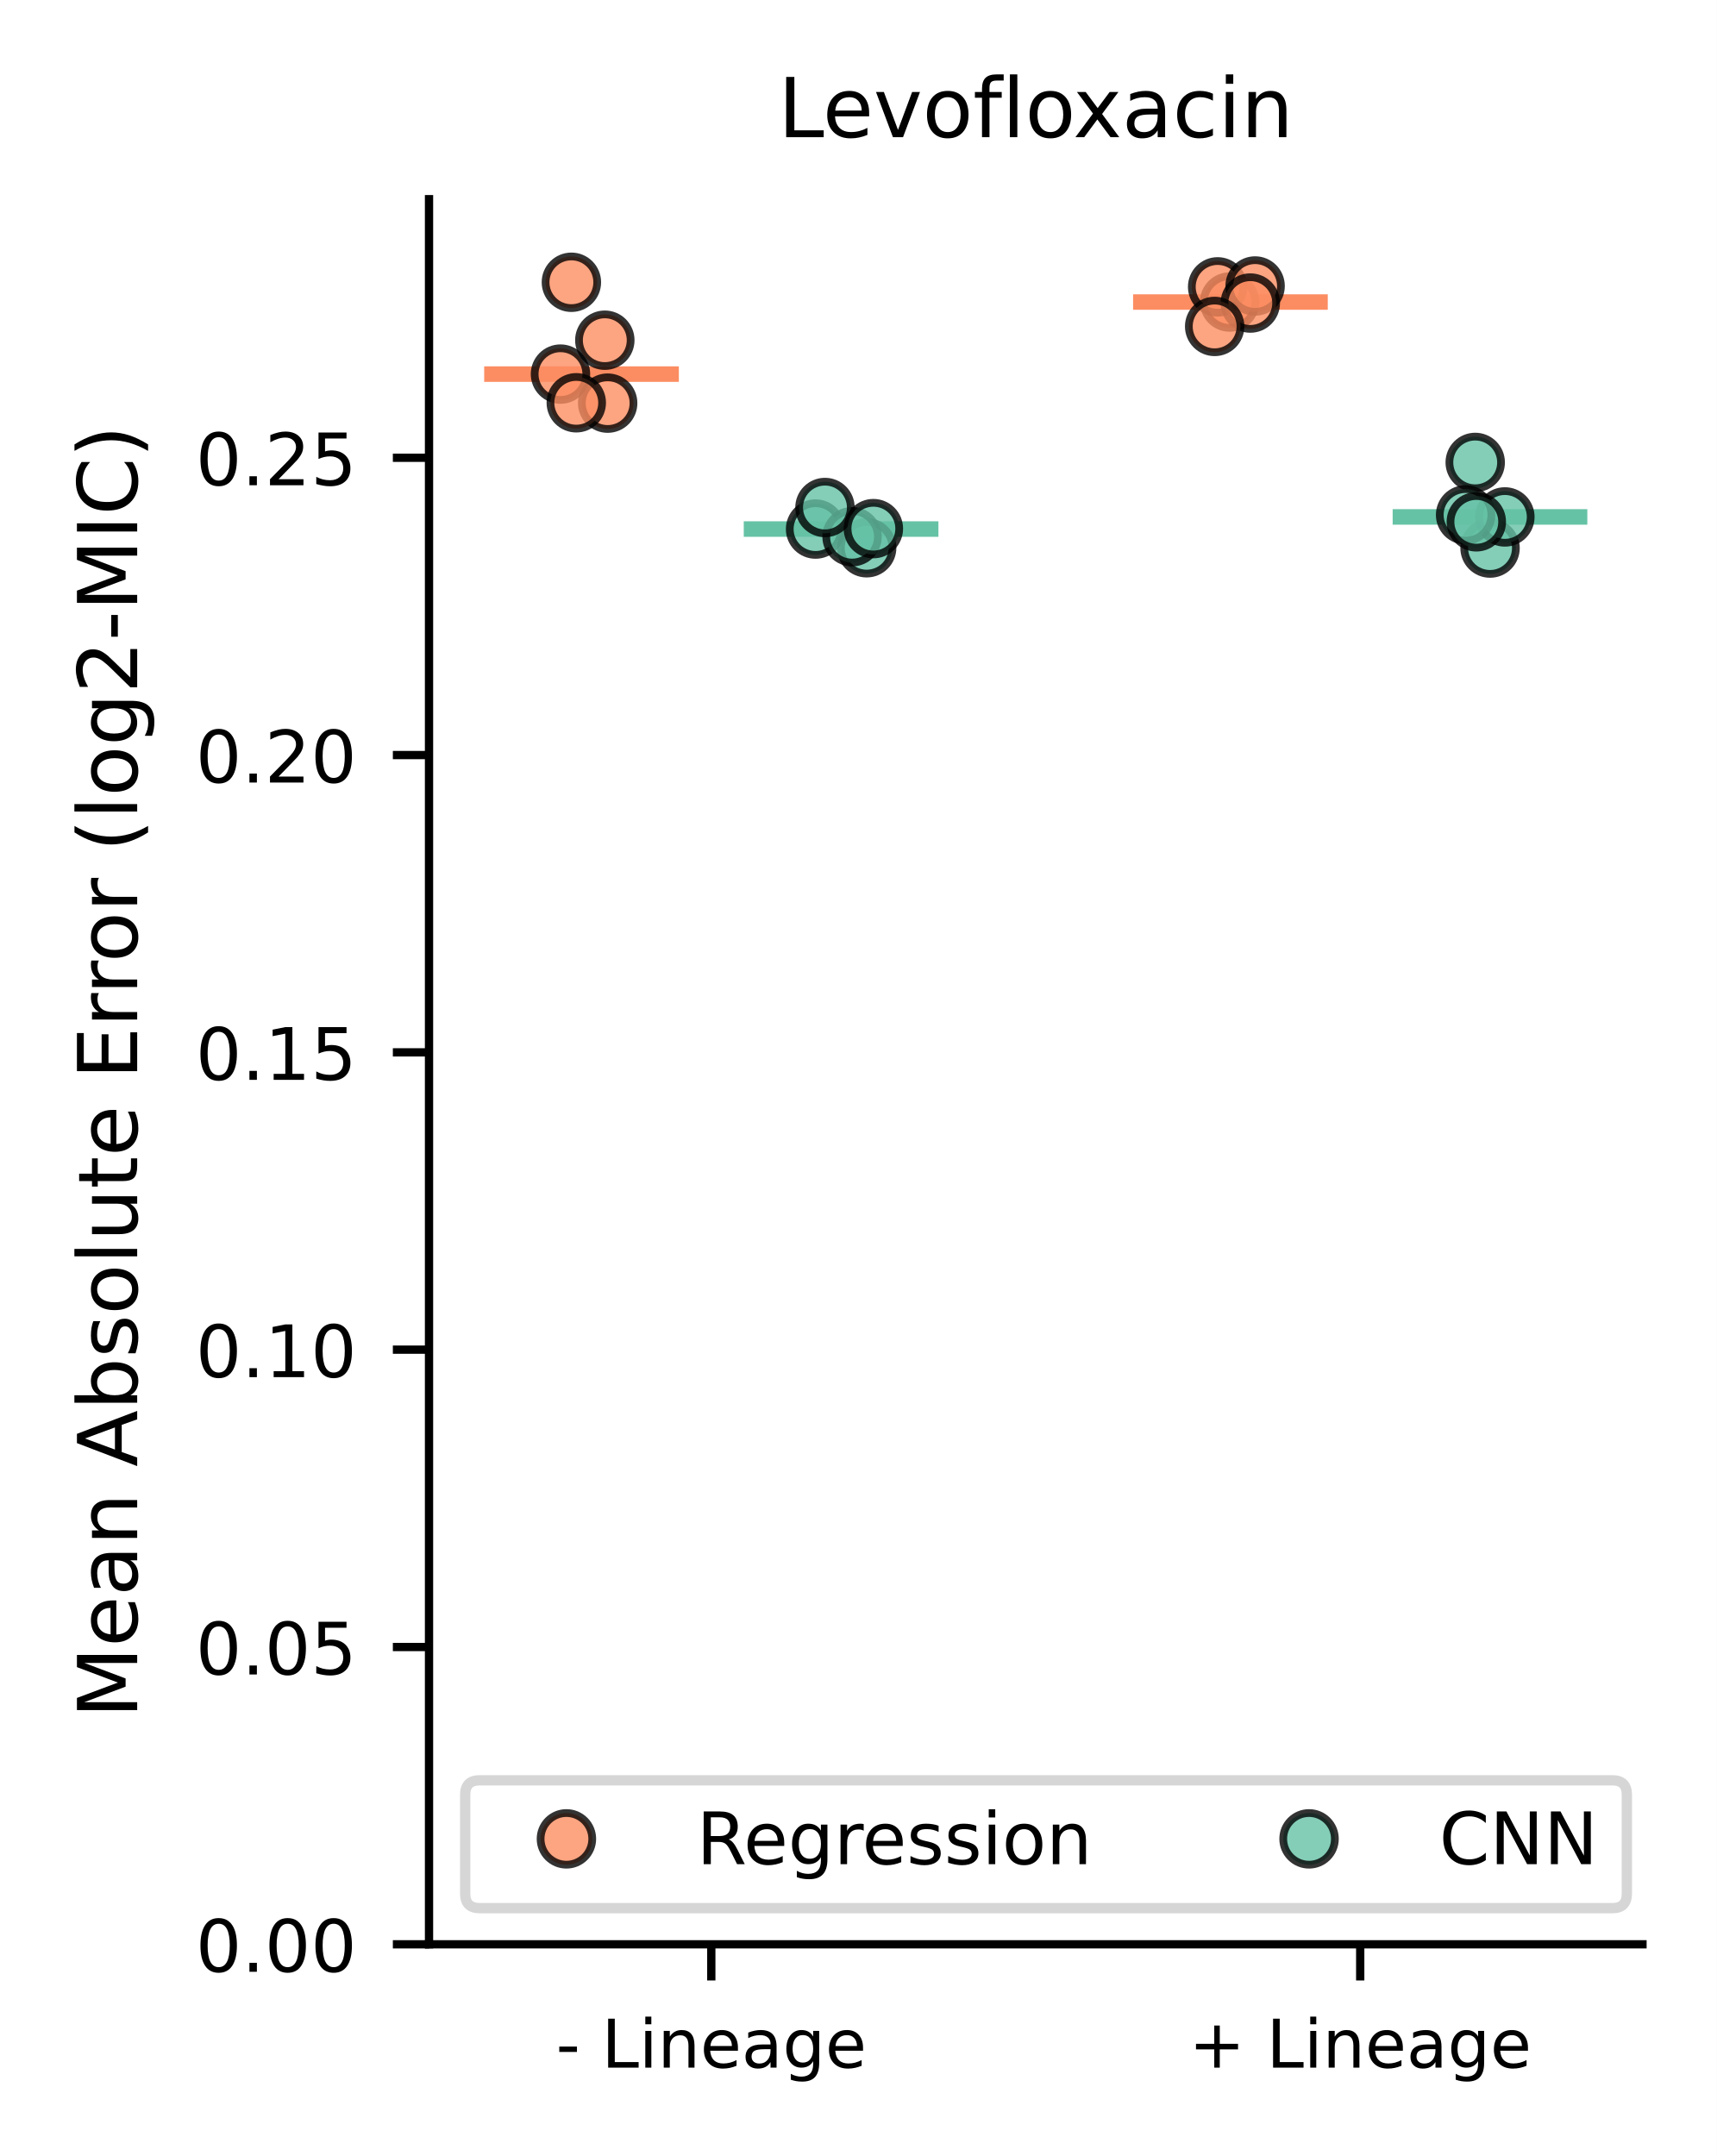
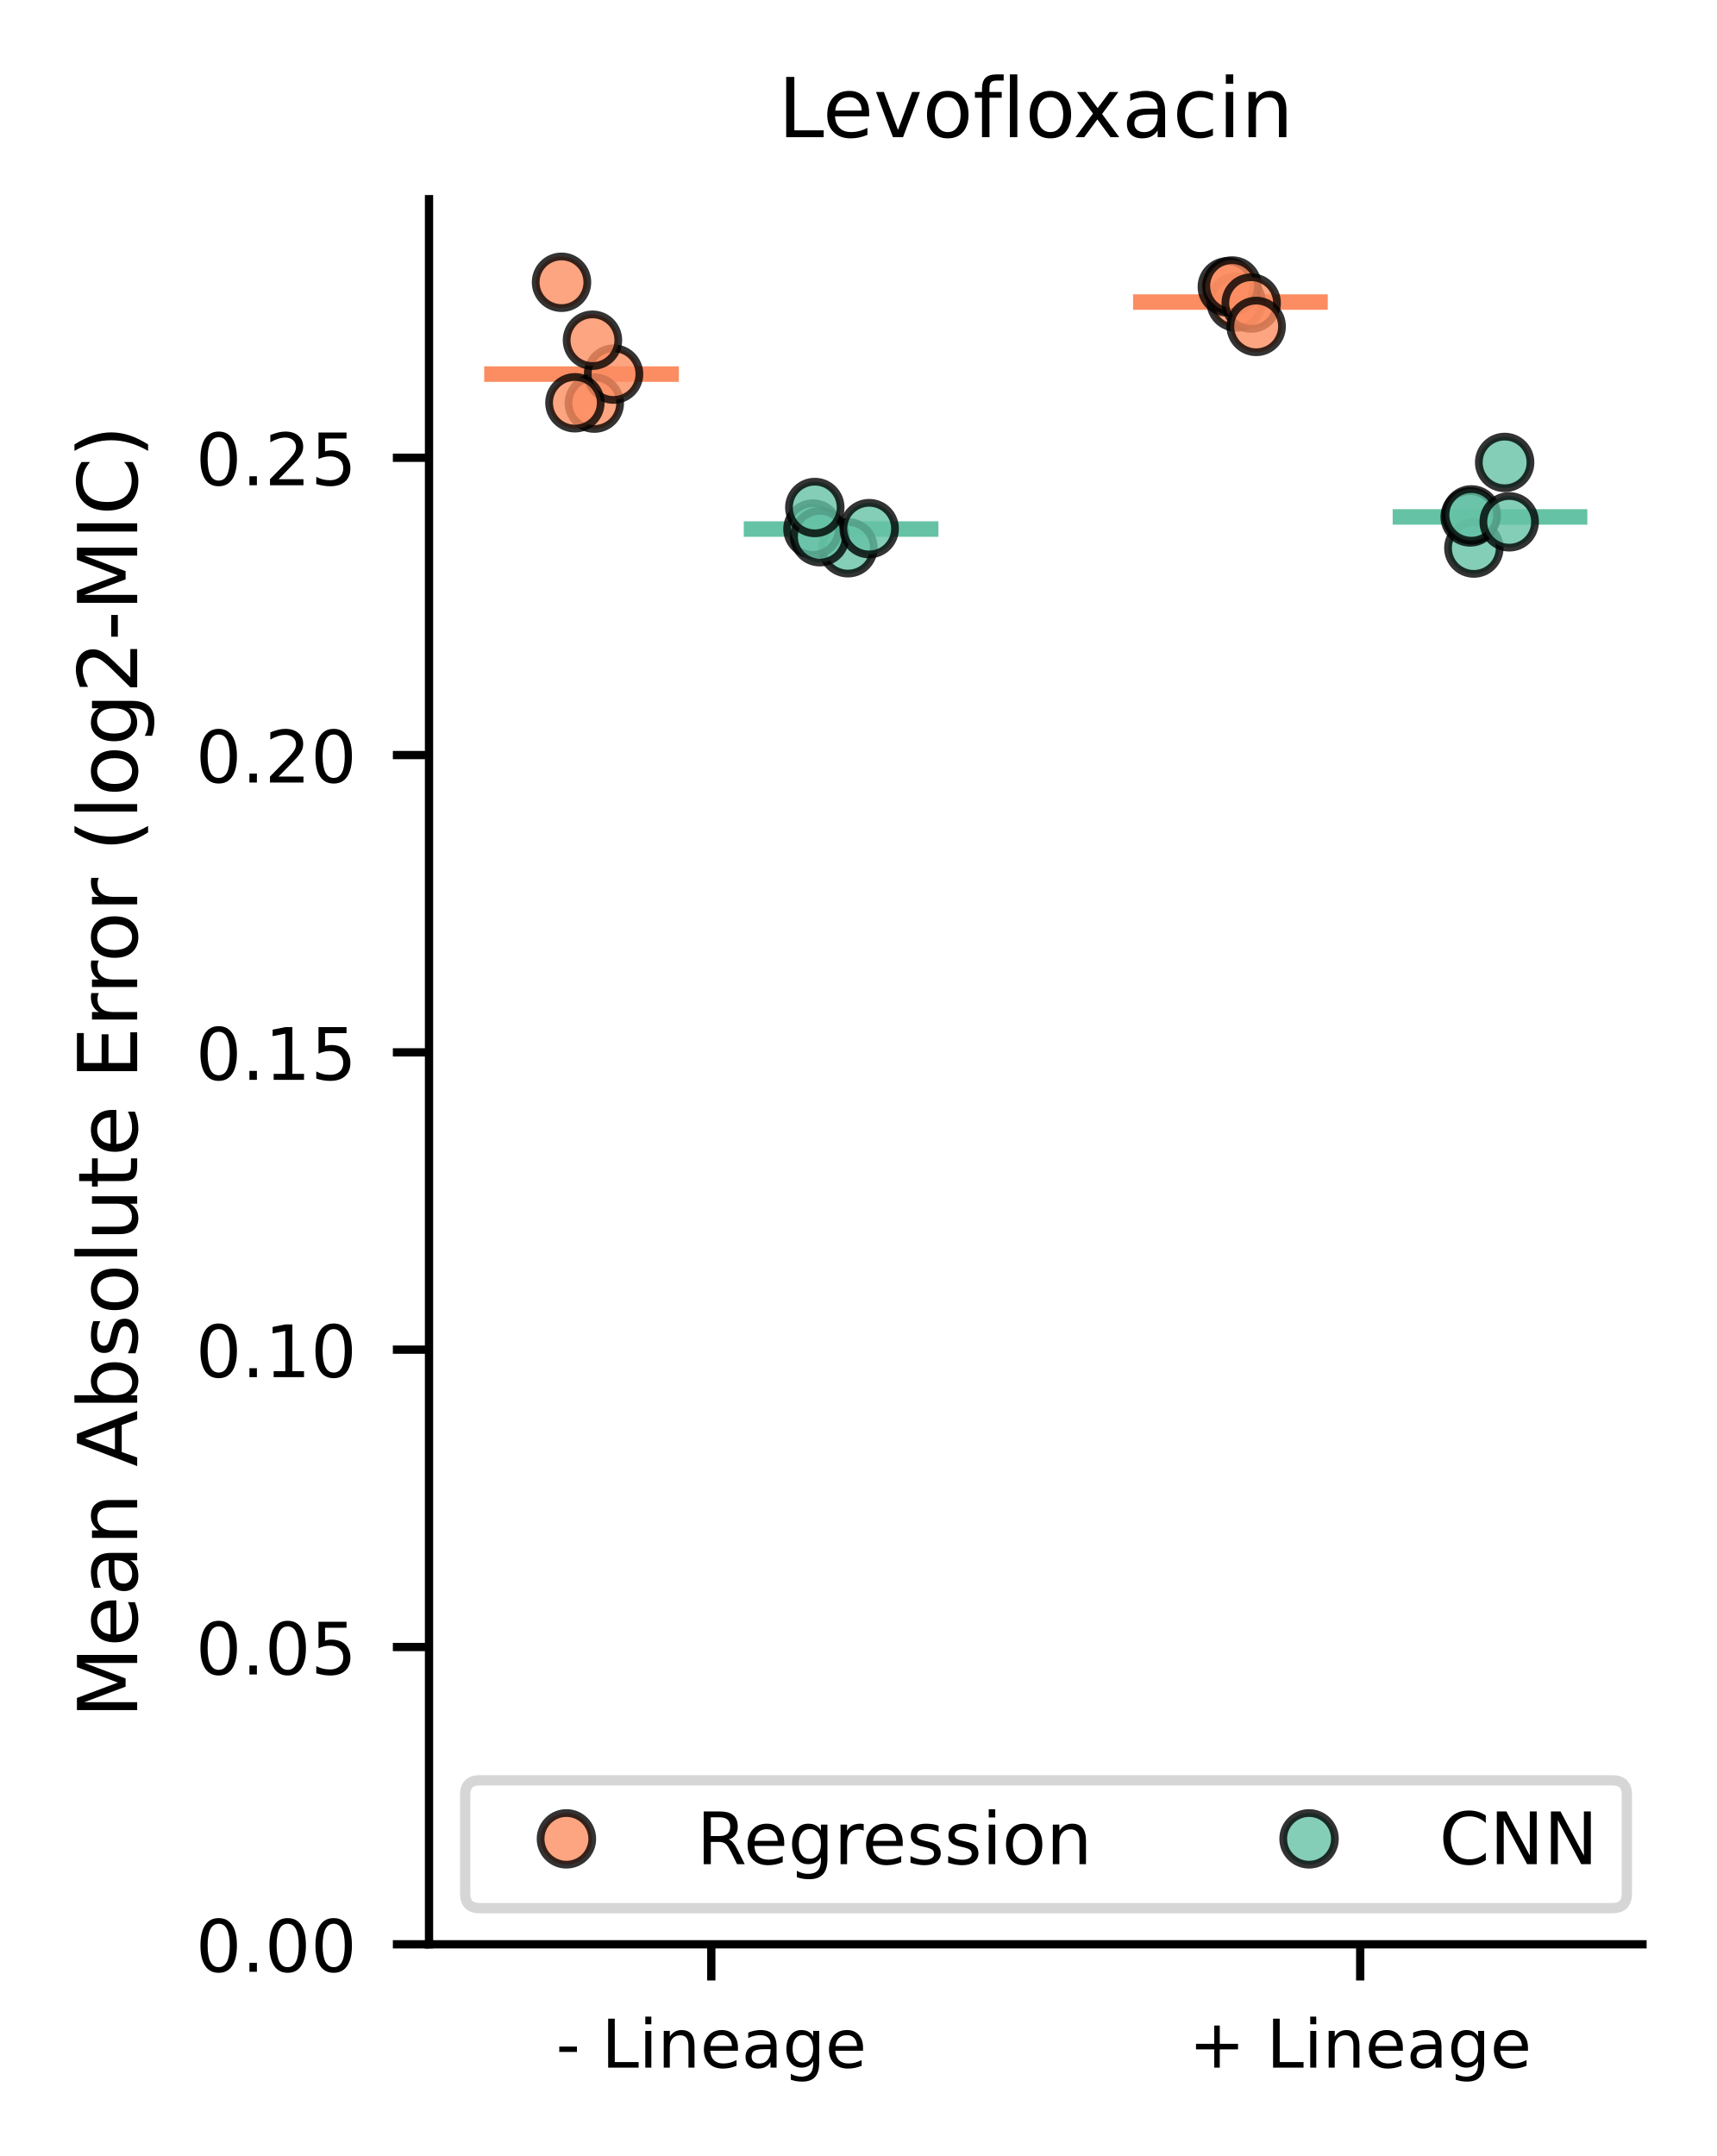
<svg xmlns="http://www.w3.org/2000/svg" xmlns:xlink="http://www.w3.org/1999/xlink" width="166.188pt" height="208.69pt" viewBox="0 0 166.188 208.69" version="1.1">
  <defs>
    <style type="text/css">*{stroke-linejoin: round; stroke-linecap: butt}</style>
  </defs>
  <g id="figure_1">
    <g id="patch_1">
      <path d="M 0 208.69  L 166.188 208.69  L 166.188 0  L 0 0  z " style="fill: #ffffff" />
    </g>
    <g id="axes_1">
      <g id="patch_2">
        <path d="M 41.528 188.199  L 158.988 188.199  L 158.988 19.279  L 41.528 19.279  z " style="fill: #ffffff" />
      </g>
      <g id="LineCollection_1">
-         <path d="M 46.868 36.212  L 65.711 36.212  " clip-path="url(#pc0667b5e71)" style="fill: none; stroke: #fc8d62; stroke-width: 1.5" />
+         <path d="M 46.868 36.212  L 65.711 36.212  " clip-path="url(#ped11240737)" style="fill: none; stroke: #fc8d62; stroke-width: 1.5" />
      </g>
      <g id="LineCollection_2">
-         <path d="M 71.993 51.211  L 90.837 51.211  " clip-path="url(#pc0667b5e71)" style="fill: none; stroke: #66c2a5; stroke-width: 1.5" />
+         <path d="M 71.993 51.211  L 90.837 51.211  " clip-path="url(#ped11240737)" style="fill: none; stroke: #66c2a5; stroke-width: 1.5" />
      </g>
      <g id="LineCollection_3">
-         <path d="M 109.68 29.235  L 128.524 29.235  " clip-path="url(#pc0667b5e71)" style="fill: none; stroke: #fc8d62; stroke-width: 1.5" />
+         <path d="M 109.68 29.235  L 128.524 29.235  " clip-path="url(#ped11240737)" style="fill: none; stroke: #fc8d62; stroke-width: 1.5" />
      </g>
      <g id="LineCollection_4">
-         <path d="M 134.805 50.036  L 153.649 50.036  " clip-path="url(#pc0667b5e71)" style="fill: none; stroke: #66c2a5; stroke-width: 1.5" />
+         <path d="M 134.805 50.036  L 153.649 50.036  " clip-path="url(#ped11240737)" style="fill: none; stroke: #66c2a5; stroke-width: 1.5" />
      </g>
      <g id="PathCollection_1">
        <defs>
-           <path id="C0_0_64520a6856" d="M 0 2.5  C 0.663 2.5 1.299 2.237 1.768 1.768  C 2.237 1.299 2.5 0.663 2.5 -0  C 2.5 -0.663 2.237 -1.299 1.768 -1.768  C 1.299 -2.237 0.663 -2.5 0 -2.5  C -0.663 -2.5 -1.299 -2.237 -1.768 -1.768  C -2.237 -1.299 -2.5 -0.663 -2.5 0  C -2.5 0.663 -2.237 1.299 -1.768 1.768  C -1.299 2.237 -0.663 2.5 0 2.5  z " />
+           <path id="C0_0_26e4f9de9d" d="M 0 2.5  C 0.663 2.5 1.299 2.237 1.768 1.768  C 2.237 1.299 2.5 0.663 2.5 -0  C 2.5 -0.663 2.237 -1.299 1.768 -1.768  C 1.299 -2.237 0.663 -2.5 0 -2.5  C -0.663 -2.5 -1.299 -2.237 -1.768 -1.768  C -2.237 -1.299 -2.5 -0.663 -2.5 0  C -2.5 0.663 -2.237 1.299 -1.768 1.768  C -1.299 2.237 -0.663 2.5 0 2.5  z " />
        </defs>
-         <g clip-path="url(#pc0667b5e71)">
-           <use xlink:href="#C0_0_64520a6856" x="58.821" y="39.021" style="fill: #fc8d62; fill-opacity: 0.8; stroke: #000000; stroke-opacity: 0.8; stroke-width: 0.75" />
-         </g>
-         <g clip-path="url(#pc0667b5e71)">
-           <use xlink:href="#C0_0_64520a6856" x="54.252" y="36.212" style="fill: #fc8d62; fill-opacity: 0.8; stroke: #000000; stroke-opacity: 0.8; stroke-width: 0.75" />
-         </g>
-         <g clip-path="url(#pc0667b5e71)">
-           <use xlink:href="#C0_0_64520a6856" x="55.782" y="38.987" style="fill: #fc8d62; fill-opacity: 0.8; stroke: #000000; stroke-opacity: 0.8; stroke-width: 0.75" />
-         </g>
-         <g clip-path="url(#pc0667b5e71)">
-           <use xlink:href="#C0_0_64520a6856" x="55.309" y="27.323" style="fill: #fc8d62; fill-opacity: 0.8; stroke: #000000; stroke-opacity: 0.8; stroke-width: 0.75" />
-         </g>
-         <g clip-path="url(#pc0667b5e71)">
-           <use xlink:href="#C0_0_64520a6856" x="58.545" y="32.931" style="fill: #fc8d62; fill-opacity: 0.8; stroke: #000000; stroke-opacity: 0.8; stroke-width: 0.75" />
+         <g clip-path="url(#ped11240737)">
+           <use xlink:href="#C0_0_26e4f9de9d" x="57.527" y="39.021" style="fill: #fc8d62; fill-opacity: 0.8; stroke: #000000; stroke-opacity: 0.8; stroke-width: 0.75" />
+         </g>
+         <g clip-path="url(#ped11240737)">
+           <use xlink:href="#C0_0_26e4f9de9d" x="59.391" y="36.212" style="fill: #fc8d62; fill-opacity: 0.8; stroke: #000000; stroke-opacity: 0.8; stroke-width: 0.75" />
+         </g>
+         <g clip-path="url(#ped11240737)">
+           <use xlink:href="#C0_0_26e4f9de9d" x="55.65" y="38.987" style="fill: #fc8d62; fill-opacity: 0.8; stroke: #000000; stroke-opacity: 0.8; stroke-width: 0.75" />
+         </g>
+         <g clip-path="url(#ped11240737)">
+           <use xlink:href="#C0_0_26e4f9de9d" x="54.353" y="27.323" style="fill: #fc8d62; fill-opacity: 0.8; stroke: #000000; stroke-opacity: 0.8; stroke-width: 0.75" />
+         </g>
+         <g clip-path="url(#ped11240737)">
+           <use xlink:href="#C0_0_26e4f9de9d" x="57.349" y="32.931" style="fill: #fc8d62; fill-opacity: 0.8; stroke: #000000; stroke-opacity: 0.8; stroke-width: 0.75" />
        </g>
      </g>
      <g id="PathCollection_2">
        <defs>
-           <path id="C1_0_f8479b1c91" d="M 0 2.5  C 0.663 2.5 1.299 2.237 1.768 1.768  C 2.237 1.299 2.5 0.663 2.5 -0  C 2.5 -0.663 2.237 -1.299 1.768 -1.768  C 1.299 -2.237 0.663 -2.5 0 -2.5  C -0.663 -2.5 -1.299 -2.237 -1.768 -1.768  C -2.237 -1.299 -2.5 -0.663 -2.5 0  C -2.5 0.663 -2.237 1.299 -1.768 1.768  C -1.299 2.237 -0.663 2.5 0 2.5  z " />
+           <path id="C1_0_8fe6ec2c89" d="M 0 2.5  C 0.663 2.5 1.299 2.237 1.768 1.768  C 2.237 1.299 2.5 0.663 2.5 -0  C 2.5 -0.663 2.237 -1.299 1.768 -1.768  C 1.299 -2.237 0.663 -2.5 0 -2.5  C -0.663 -2.5 -1.299 -2.237 -1.768 -1.768  C -2.237 -1.299 -2.5 -0.663 -2.5 0  C -2.5 0.663 -2.237 1.299 -1.768 1.768  C -1.299 2.237 -0.663 2.5 0 2.5  z " />
        </defs>
-         <g clip-path="url(#pc0667b5e71)">
-           <use xlink:href="#C1_0_f8479b1c91" x="83.892" y="53.02" style="fill: #66c2a5; fill-opacity: 0.8; stroke: #000000; stroke-opacity: 0.8; stroke-width: 0.75" />
-         </g>
-         <g clip-path="url(#pc0667b5e71)">
-           <use xlink:href="#C1_0_f8479b1c91" x="78.944" y="51.211" style="fill: #66c2a5; fill-opacity: 0.8; stroke: #000000; stroke-opacity: 0.8; stroke-width: 0.75" />
-         </g>
-         <g clip-path="url(#pc0667b5e71)">
-           <use xlink:href="#C1_0_f8479b1c91" x="82.478" y="51.951" style="fill: #66c2a5; fill-opacity: 0.8; stroke: #000000; stroke-opacity: 0.8; stroke-width: 0.75" />
-         </g>
-         <g clip-path="url(#pc0667b5e71)">
-           <use xlink:href="#C1_0_f8479b1c91" x="79.855" y="49.124" style="fill: #66c2a5; fill-opacity: 0.8; stroke: #000000; stroke-opacity: 0.8; stroke-width: 0.75" />
-         </g>
-         <g clip-path="url(#pc0667b5e71)">
-           <use xlink:href="#C1_0_f8479b1c91" x="84.541" y="51.169" style="fill: #66c2a5; fill-opacity: 0.8; stroke: #000000; stroke-opacity: 0.8; stroke-width: 0.75" />
+         <g clip-path="url(#ped11240737)">
+           <use xlink:href="#C1_0_8fe6ec2c89" x="82.079" y="53.02" style="fill: #66c2a5; fill-opacity: 0.8; stroke: #000000; stroke-opacity: 0.8; stroke-width: 0.75" />
+         </g>
+         <g clip-path="url(#ped11240737)">
+           <use xlink:href="#C1_0_8fe6ec2c89" x="78.692" y="51.211" style="fill: #66c2a5; fill-opacity: 0.8; stroke: #000000; stroke-opacity: 0.8; stroke-width: 0.75" />
+         </g>
+         <g clip-path="url(#ped11240737)">
+           <use xlink:href="#C1_0_8fe6ec2c89" x="79.356" y="51.951" style="fill: #66c2a5; fill-opacity: 0.8; stroke: #000000; stroke-opacity: 0.8; stroke-width: 0.75" />
+         </g>
+         <g clip-path="url(#ped11240737)">
+           <use xlink:href="#C1_0_8fe6ec2c89" x="78.871" y="49.124" style="fill: #66c2a5; fill-opacity: 0.8; stroke: #000000; stroke-opacity: 0.8; stroke-width: 0.75" />
+         </g>
+         <g clip-path="url(#ped11240737)">
+           <use xlink:href="#C1_0_8fe6ec2c89" x="84.134" y="51.169" style="fill: #66c2a5; fill-opacity: 0.8; stroke: #000000; stroke-opacity: 0.8; stroke-width: 0.75" />
        </g>
      </g>
      <g id="PathCollection_3">
        <defs>
-           <path id="C2_0_9b339c739d" d="M 0 2.5  C 0.663 2.5 1.299 2.237 1.768 1.768  C 2.237 1.299 2.5 0.663 2.5 -0  C 2.5 -0.663 2.237 -1.299 1.768 -1.768  C 1.299 -2.237 0.663 -2.5 0 -2.5  C -0.663 -2.5 -1.299 -2.237 -1.768 -1.768  C -2.237 -1.299 -2.5 -0.663 -2.5 0  C -2.5 0.663 -2.237 1.299 -1.768 1.768  C -1.299 2.237 -0.663 2.5 0 2.5  z " />
+           <path id="C2_0_20f7c76ab7" d="M 0 2.5  C 0.663 2.5 1.299 2.237 1.768 1.768  C 2.237 1.299 2.5 0.663 2.5 -0  C 2.5 -0.663 2.237 -1.299 1.768 -1.768  C 1.299 -2.237 0.663 -2.5 0 -2.5  C -0.663 -2.5 -1.299 -2.237 -1.768 -1.768  C -2.237 -1.299 -2.5 -0.663 -2.5 0  C -2.5 0.663 -2.237 1.299 -1.768 1.768  C -1.299 2.237 -0.663 2.5 0 2.5  z " />
        </defs>
-         <g clip-path="url(#pc0667b5e71)">
-           <use xlink:href="#C2_0_9b339c739d" x="119.025" y="29.235" style="fill: #fc8d62; fill-opacity: 0.8; stroke: #000000; stroke-opacity: 0.8; stroke-width: 0.75" />
-         </g>
-         <g clip-path="url(#pc0667b5e71)">
-           <use xlink:href="#C2_0_9b339c739d" x="117.864" y="27.767" style="fill: #fc8d62; fill-opacity: 0.8; stroke: #000000; stroke-opacity: 0.8; stroke-width: 0.75" />
-         </g>
-         <g clip-path="url(#pc0667b5e71)">
-           <use xlink:href="#C2_0_9b339c739d" x="121.491" y="27.683" style="fill: #fc8d62; fill-opacity: 0.8; stroke: #000000; stroke-opacity: 0.8; stroke-width: 0.75" />
-         </g>
-         <g clip-path="url(#pc0667b5e71)">
-           <use xlink:href="#C2_0_9b339c739d" x="121.026" y="29.334" style="fill: #fc8d62; fill-opacity: 0.8; stroke: #000000; stroke-opacity: 0.8; stroke-width: 0.75" />
-         </g>
-         <g clip-path="url(#pc0667b5e71)">
-           <use xlink:href="#C2_0_9b339c739d" x="117.576" y="31.596" style="fill: #fc8d62; fill-opacity: 0.8; stroke: #000000; stroke-opacity: 0.8; stroke-width: 0.75" />
+         <g clip-path="url(#ped11240737)">
+           <use xlink:href="#C2_0_20f7c76ab7" x="119.657" y="29.235" style="fill: #fc8d62; fill-opacity: 0.8; stroke: #000000; stroke-opacity: 0.8; stroke-width: 0.75" />
+         </g>
+         <g clip-path="url(#ped11240737)">
+           <use xlink:href="#C2_0_20f7c76ab7" x="118.8" y="27.767" style="fill: #fc8d62; fill-opacity: 0.8; stroke: #000000; stroke-opacity: 0.8; stroke-width: 0.75" />
+         </g>
+         <g clip-path="url(#ped11240737)">
+           <use xlink:href="#C2_0_20f7c76ab7" x="119.266" y="27.683" style="fill: #fc8d62; fill-opacity: 0.8; stroke: #000000; stroke-opacity: 0.8; stroke-width: 0.75" />
+         </g>
+         <g clip-path="url(#ped11240737)">
+           <use xlink:href="#C2_0_20f7c76ab7" x="121.112" y="29.334" style="fill: #fc8d62; fill-opacity: 0.8; stroke: #000000; stroke-opacity: 0.8; stroke-width: 0.75" />
+         </g>
+         <g clip-path="url(#ped11240737)">
+           <use xlink:href="#C2_0_20f7c76ab7" x="121.594" y="31.596" style="fill: #fc8d62; fill-opacity: 0.8; stroke: #000000; stroke-opacity: 0.8; stroke-width: 0.75" />
        </g>
      </g>
      <g id="PathCollection_4">
        <defs>
-           <path id="C3_0_95d9efb504" d="M 0 2.5  C 0.663 2.5 1.299 2.237 1.768 1.768  C 2.237 1.299 2.5 0.663 2.5 -0  C 2.5 -0.663 2.237 -1.299 1.768 -1.768  C 1.299 -2.237 0.663 -2.5 0 -2.5  C -0.663 -2.5 -1.299 -2.237 -1.768 -1.768  C -2.237 -1.299 -2.5 -0.663 -2.5 0  C -2.5 0.663 -2.237 1.299 -1.768 1.768  C -1.299 2.237 -0.663 2.5 0 2.5  z " />
+           <path id="C3_0_8367e67874" d="M 0 2.5  C 0.663 2.5 1.299 2.237 1.768 1.768  C 2.237 1.299 2.5 0.663 2.5 -0  C 2.5 -0.663 2.237 -1.299 1.768 -1.768  C 1.299 -2.237 0.663 -2.5 0 -2.5  C -0.663 -2.5 -1.299 -2.237 -1.768 -1.768  C -2.237 -1.299 -2.5 -0.663 -2.5 0  C -2.5 0.663 -2.237 1.299 -1.768 1.768  C -1.299 2.237 -0.663 2.5 0 2.5  z " />
        </defs>
-         <g clip-path="url(#pc0667b5e71)">
-           <use xlink:href="#C3_0_95d9efb504" x="144.233" y="53.049" style="fill: #66c2a5; fill-opacity: 0.8; stroke: #000000; stroke-opacity: 0.8; stroke-width: 0.75" />
-         </g>
-         <g clip-path="url(#pc0667b5e71)">
-           <use xlink:href="#C3_0_95d9efb504" x="142.797" y="44.761" style="fill: #66c2a5; fill-opacity: 0.8; stroke: #000000; stroke-opacity: 0.8; stroke-width: 0.75" />
-         </g>
-         <g clip-path="url(#pc0667b5e71)">
-           <use xlink:href="#C3_0_95d9efb504" x="145.668" y="50.036" style="fill: #66c2a5; fill-opacity: 0.8; stroke: #000000; stroke-opacity: 0.8; stroke-width: 0.75" />
-         </g>
-         <g clip-path="url(#pc0667b5e71)">
-           <use xlink:href="#C3_0_95d9efb504" x="141.865" y="49.837" style="fill: #66c2a5; fill-opacity: 0.8; stroke: #000000; stroke-opacity: 0.8; stroke-width: 0.75" />
-         </g>
-         <g clip-path="url(#pc0667b5e71)">
-           <use xlink:href="#C3_0_95d9efb504" x="142.903" y="50.51" style="fill: #66c2a5; fill-opacity: 0.8; stroke: #000000; stroke-opacity: 0.8; stroke-width: 0.75" />
+         <g clip-path="url(#ped11240737)">
+           <use xlink:href="#C3_0_8367e67874" x="142.665" y="53.049" style="fill: #66c2a5; fill-opacity: 0.8; stroke: #000000; stroke-opacity: 0.8; stroke-width: 0.75" />
+         </g>
+         <g clip-path="url(#ped11240737)">
+           <use xlink:href="#C3_0_8367e67874" x="145.645" y="44.761" style="fill: #66c2a5; fill-opacity: 0.8; stroke: #000000; stroke-opacity: 0.8; stroke-width: 0.75" />
+         </g>
+         <g clip-path="url(#ped11240737)">
+           <use xlink:href="#C3_0_8367e67874" x="142.306" y="50.036" style="fill: #66c2a5; fill-opacity: 0.8; stroke: #000000; stroke-opacity: 0.8; stroke-width: 0.75" />
+         </g>
+         <g clip-path="url(#ped11240737)">
+           <use xlink:href="#C3_0_8367e67874" x="142.423" y="49.837" style="fill: #66c2a5; fill-opacity: 0.8; stroke: #000000; stroke-opacity: 0.8; stroke-width: 0.75" />
+         </g>
+         <g clip-path="url(#ped11240737)">
+           <use xlink:href="#C3_0_8367e67874" x="146.085" y="50.51" style="fill: #66c2a5; fill-opacity: 0.8; stroke: #000000; stroke-opacity: 0.8; stroke-width: 0.75" />
        </g>
      </g>
      <g id="line2d_1" />
      <g id="line2d_2" />
      <g id="matplotlib.axis_1">
        <g id="xtick_1">
          <g id="line2d_3">
            <defs>
-               <path id="m0c32bd5b4b" d="M 0 0  L 0 3.5  " style="stroke: #000000; stroke-width: 0.8" />
+               <path id="m7b6b9b337a" d="M 0 0  L 0 3.5  " style="stroke: #000000; stroke-width: 0.8" />
            </defs>
            <g>
-               <use xlink:href="#m0c32bd5b4b" x="68.852" y="188.199" style="stroke: #000000; stroke-width: 0.8" />
+               <use xlink:href="#m7b6b9b337a" x="68.852" y="188.199" style="stroke: #000000; stroke-width: 0.8" />
            </g>
          </g>
          <g id="text_1">
            <g transform="translate(53.81874 200.1377) scale(0.065 -0.065)">
              <defs>
                <path id="DejaVuSans-2d" d="M 313 2009  L 1997 2009  L 1997 1497  L 313 1497  L 313 2009  z " transform="scale(0.015625)" />
                <path id="DejaVuSans-20" transform="scale(0.015625)" />
                <path id="DejaVuSans-4c" d="M 628 4666  L 1259 4666  L 1259 531  L 3531 531  L 3531 0  L 628 0  L 628 4666  z " transform="scale(0.015625)" />
                <path id="DejaVuSans-69" d="M 603 3500  L 1178 3500  L 1178 0  L 603 0  L 603 3500  z M 603 4863  L 1178 4863  L 1178 4134  L 603 4134  L 603 4863  z " transform="scale(0.015625)" />
                <path id="DejaVuSans-6e" d="M 3513 2113  L 3513 0  L 2938 0  L 2938 2094  Q 2938 2591 2744 2837  Q 2550 3084 2163 3084  Q 1697 3084 1428 2787  Q 1159 2491 1159 1978  L 1159 0  L 581 0  L 581 3500  L 1159 3500  L 1159 2956  Q 1366 3272 1645 3428  Q 1925 3584 2291 3584  Q 2894 3584 3203 3211  Q 3513 2838 3513 2113  z " transform="scale(0.015625)" />
                <path id="DejaVuSans-65" d="M 3597 1894  L 3597 1613  L 953 1613  Q 991 1019 1311 708  Q 1631 397 2203 397  Q 2534 397 2845 478  Q 3156 559 3463 722  L 3463 178  Q 3153 47 2828 -22  Q 2503 -91 2169 -91  Q 1331 -91 842 396  Q 353 884 353 1716  Q 353 2575 817 3079  Q 1281 3584 2069 3584  Q 2775 3584 3186 3129  Q 3597 2675 3597 1894  z M 3022 2063  Q 3016 2534 2758 2815  Q 2500 3097 2075 3097  Q 1594 3097 1305 2825  Q 1016 2553 972 2059  L 3022 2063  z " transform="scale(0.015625)" />
                <path id="DejaVuSans-61" d="M 2194 1759  Q 1497 1759 1228 1600  Q 959 1441 959 1056  Q 959 750 1161 570  Q 1363 391 1709 391  Q 2188 391 2477 730  Q 2766 1069 2766 1631  L 2766 1759  L 2194 1759  z M 3341 1997  L 3341 0  L 2766 0  L 2766 531  Q 2569 213 2275 61  Q 1981 -91 1556 -91  Q 1019 -91 701 211  Q 384 513 384 1019  Q 384 1609 779 1909  Q 1175 2209 1959 2209  L 2766 2209  L 2766 2266  Q 2766 2663 2505 2880  Q 2244 3097 1772 3097  Q 1472 3097 1187 3025  Q 903 2953 641 2809  L 641 3341  Q 956 3463 1253 3523  Q 1550 3584 1831 3584  Q 2591 3584 2966 3190  Q 3341 2797 3341 1997  z " transform="scale(0.015625)" />
                <path id="DejaVuSans-67" d="M 2906 1791  Q 2906 2416 2648 2759  Q 2391 3103 1925 3103  Q 1463 3103 1205 2759  Q 947 2416 947 1791  Q 947 1169 1205 825  Q 1463 481 1925 481  Q 2391 481 2648 825  Q 2906 1169 2906 1791  z M 3481 434  Q 3481 -459 3084 -895  Q 2688 -1331 1869 -1331  Q 1566 -1331 1297 -1286  Q 1028 -1241 775 -1147  L 775 -588  Q 1028 -725 1275 -790  Q 1522 -856 1778 -856  Q 2344 -856 2625 -561  Q 2906 -266 2906 331  L 2906 616  Q 2728 306 2450 153  Q 2172 0 1784 0  Q 1141 0 747 490  Q 353 981 353 1791  Q 353 2603 747 3093  Q 1141 3584 1784 3584  Q 2172 3584 2450 3431  Q 2728 3278 2906 2969  L 2906 3500  L 3481 3500  L 3481 434  z " transform="scale(0.015625)" />
              </defs>
              <use xlink:href="#DejaVuSans-2d" />
              <use xlink:href="#DejaVuSans-20" x="36.084" />
              <use xlink:href="#DejaVuSans-4c" x="67.871" />
              <use xlink:href="#DejaVuSans-69" x="123.584" />
              <use xlink:href="#DejaVuSans-6e" x="151.367" />
              <use xlink:href="#DejaVuSans-65" x="214.746" />
              <use xlink:href="#DejaVuSans-61" x="276.27" />
              <use xlink:href="#DejaVuSans-67" x="337.549" />
              <use xlink:href="#DejaVuSans-65" x="401.025" />
            </g>
          </g>
        </g>
        <g id="xtick_2">
          <g id="line2d_4">
            <g>
-               <use xlink:href="#m0c32bd5b4b" x="131.665" y="188.199" style="stroke: #000000; stroke-width: 0.8" />
+               <use xlink:href="#m7b6b9b337a" x="131.665" y="188.199" style="stroke: #000000; stroke-width: 0.8" />
            </g>
          </g>
          <g id="text_2">
            <g transform="translate(115.0807 200.1377) scale(0.065 -0.065)">
              <defs>
                <path id="DejaVuSans-2b" d="M 2944 4013  L 2944 2272  L 4684 2272  L 4684 1741  L 2944 1741  L 2944 0  L 2419 0  L 2419 1741  L 678 1741  L 678 2272  L 2419 2272  L 2419 4013  L 2944 4013  z " transform="scale(0.015625)" />
              </defs>
              <use xlink:href="#DejaVuSans-2b" />
              <use xlink:href="#DejaVuSans-20" x="83.789" />
              <use xlink:href="#DejaVuSans-4c" x="115.576" />
              <use xlink:href="#DejaVuSans-69" x="171.289" />
              <use xlink:href="#DejaVuSans-6e" x="199.072" />
              <use xlink:href="#DejaVuSans-65" x="262.451" />
              <use xlink:href="#DejaVuSans-61" x="323.975" />
              <use xlink:href="#DejaVuSans-67" x="385.254" />
              <use xlink:href="#DejaVuSans-65" x="448.73" />
            </g>
          </g>
        </g>
      </g>
      <g id="matplotlib.axis_2">
        <g id="ytick_1">
          <g id="line2d_5">
            <defs>
-               <path id="m7f6ceb1d77" d="M 0 0  L -3.5 0  " style="stroke: #000000; stroke-width: 0.8" />
+               <path id="m11cab1ad8d" d="M 0 0  L -3.5 0  " style="stroke: #000000; stroke-width: 0.8" />
            </defs>
            <g>
-               <use xlink:href="#m7f6ceb1d77" x="41.528" y="188.199" style="stroke: #000000; stroke-width: 0.8" />
+               <use xlink:href="#m11cab1ad8d" x="41.528" y="188.199" style="stroke: #000000; stroke-width: 0.8" />
            </g>
          </g>
          <g id="text_3">
            <g transform="translate(18.9425 190.8582) scale(0.07 -0.07)">
              <defs>
                <path id="DejaVuSans-30" d="M 2034 4250  Q 1547 4250 1301 3770  Q 1056 3291 1056 2328  Q 1056 1369 1301 889  Q 1547 409 2034 409  Q 2525 409 2770 889  Q 3016 1369 3016 2328  Q 3016 3291 2770 3770  Q 2525 4250 2034 4250  z M 2034 4750  Q 2819 4750 3233 4129  Q 3647 3509 3647 2328  Q 3647 1150 3233 529  Q 2819 -91 2034 -91  Q 1250 -91 836 529  Q 422 1150 422 2328  Q 422 3509 836 4129  Q 1250 4750 2034 4750  z " transform="scale(0.015625)" />
                <path id="DejaVuSans-2e" d="M 684 794  L 1344 794  L 1344 0  L 684 0  L 684 794  z " transform="scale(0.015625)" />
              </defs>
              <use xlink:href="#DejaVuSans-30" />
              <use xlink:href="#DejaVuSans-2e" x="63.623" />
              <use xlink:href="#DejaVuSans-30" x="95.41" />
              <use xlink:href="#DejaVuSans-30" x="159.033" />
            </g>
          </g>
        </g>
        <g id="ytick_2">
          <g id="line2d_6">
            <g>
-               <use xlink:href="#m7f6ceb1d77" x="41.528" y="159.421" style="stroke: #000000; stroke-width: 0.8" />
+               <use xlink:href="#m11cab1ad8d" x="41.528" y="159.421" style="stroke: #000000; stroke-width: 0.8" />
            </g>
          </g>
          <g id="text_4">
            <g transform="translate(18.9425 162.0801) scale(0.07 -0.07)">
              <defs>
                <path id="DejaVuSans-35" d="M 691 4666  L 3169 4666  L 3169 4134  L 1269 4134  L 1269 2991  Q 1406 3038 1543 3061  Q 1681 3084 1819 3084  Q 2600 3084 3056 2656  Q 3513 2228 3513 1497  Q 3513 744 3044 326  Q 2575 -91 1722 -91  Q 1428 -91 1123 -41  Q 819 9 494 109  L 494 744  Q 775 591 1075 516  Q 1375 441 1709 441  Q 2250 441 2565 725  Q 2881 1009 2881 1497  Q 2881 1984 2565 2268  Q 2250 2553 1709 2553  Q 1456 2553 1204 2497  Q 953 2441 691 2322  L 691 4666  z " transform="scale(0.015625)" />
              </defs>
              <use xlink:href="#DejaVuSans-30" />
              <use xlink:href="#DejaVuSans-2e" x="63.623" />
              <use xlink:href="#DejaVuSans-30" x="95.41" />
              <use xlink:href="#DejaVuSans-35" x="159.033" />
            </g>
          </g>
        </g>
        <g id="ytick_3">
          <g id="line2d_7">
            <g>
-               <use xlink:href="#m7f6ceb1d77" x="41.528" y="130.642" style="stroke: #000000; stroke-width: 0.8" />
+               <use xlink:href="#m11cab1ad8d" x="41.528" y="130.642" style="stroke: #000000; stroke-width: 0.8" />
            </g>
          </g>
          <g id="text_5">
            <g transform="translate(18.9425 133.3019) scale(0.07 -0.07)">
              <defs>
                <path id="DejaVuSans-31" d="M 794 531  L 1825 531  L 1825 4091  L 703 3866  L 703 4441  L 1819 4666  L 2450 4666  L 2450 531  L 3481 531  L 3481 0  L 794 0  L 794 531  z " transform="scale(0.015625)" />
              </defs>
              <use xlink:href="#DejaVuSans-30" />
              <use xlink:href="#DejaVuSans-2e" x="63.623" />
              <use xlink:href="#DejaVuSans-31" x="95.41" />
              <use xlink:href="#DejaVuSans-30" x="159.033" />
            </g>
          </g>
        </g>
        <g id="ytick_4">
          <g id="line2d_8">
            <g>
-               <use xlink:href="#m7f6ceb1d77" x="41.528" y="101.864" style="stroke: #000000; stroke-width: 0.8" />
+               <use xlink:href="#m11cab1ad8d" x="41.528" y="101.864" style="stroke: #000000; stroke-width: 0.8" />
            </g>
          </g>
          <g id="text_6">
            <g transform="translate(18.9425 104.5238) scale(0.07 -0.07)">
              <use xlink:href="#DejaVuSans-30" />
              <use xlink:href="#DejaVuSans-2e" x="63.623" />
              <use xlink:href="#DejaVuSans-31" x="95.41" />
              <use xlink:href="#DejaVuSans-35" x="159.033" />
            </g>
          </g>
        </g>
        <g id="ytick_5">
          <g id="line2d_9">
            <g>
-               <use xlink:href="#m7f6ceb1d77" x="41.528" y="73.086" style="stroke: #000000; stroke-width: 0.8" />
+               <use xlink:href="#m11cab1ad8d" x="41.528" y="73.086" style="stroke: #000000; stroke-width: 0.8" />
            </g>
          </g>
          <g id="text_7">
            <g transform="translate(18.9425 75.74563) scale(0.07 -0.07)">
              <defs>
                <path id="DejaVuSans-32" d="M 1228 531  L 3431 531  L 3431 0  L 469 0  L 469 531  Q 828 903 1448 1529  Q 2069 2156 2228 2338  Q 2531 2678 2651 2914  Q 2772 3150 2772 3378  Q 2772 3750 2511 3984  Q 2250 4219 1831 4219  Q 1534 4219 1204 4116  Q 875 4013 500 3803  L 500 4441  Q 881 4594 1212 4672  Q 1544 4750 1819 4750  Q 2544 4750 2975 4387  Q 3406 4025 3406 3419  Q 3406 3131 3298 2873  Q 3191 2616 2906 2266  Q 2828 2175 2409 1742  Q 1991 1309 1228 531  z " transform="scale(0.015625)" />
              </defs>
              <use xlink:href="#DejaVuSans-30" />
              <use xlink:href="#DejaVuSans-2e" x="63.623" />
              <use xlink:href="#DejaVuSans-32" x="95.41" />
              <use xlink:href="#DejaVuSans-30" x="159.033" />
            </g>
          </g>
        </g>
        <g id="ytick_6">
          <g id="line2d_10">
            <g>
-               <use xlink:href="#m7f6ceb1d77" x="41.528" y="44.308" style="stroke: #000000; stroke-width: 0.8" />
+               <use xlink:href="#m11cab1ad8d" x="41.528" y="44.308" style="stroke: #000000; stroke-width: 0.8" />
            </g>
          </g>
          <g id="text_8">
            <g transform="translate(18.9425 46.96748) scale(0.07 -0.07)">
              <use xlink:href="#DejaVuSans-30" />
              <use xlink:href="#DejaVuSans-2e" x="63.623" />
              <use xlink:href="#DejaVuSans-32" x="95.41" />
              <use xlink:href="#DejaVuSans-35" x="159.033" />
            </g>
          </g>
        </g>
        <g id="text_9">
          <g transform="translate(13.27875 166.3137) rotate(-90) scale(0.08 -0.08)">
            <defs>
              <path id="DejaVuSans-4d" d="M 628 4666  L 1569 4666  L 2759 1491  L 3956 4666  L 4897 4666  L 4897 0  L 4281 0  L 4281 4097  L 3078 897  L 2444 897  L 1241 4097  L 1241 0  L 628 0  L 628 4666  z " transform="scale(0.015625)" />
              <path id="DejaVuSans-41" d="M 2188 4044  L 1331 1722  L 3047 1722  L 2188 4044  z M 1831 4666  L 2547 4666  L 4325 0  L 3669 0  L 3244 1197  L 1141 1197  L 716 0  L 50 0  L 1831 4666  z " transform="scale(0.015625)" />
              <path id="DejaVuSans-62" d="M 3116 1747  Q 3116 2381 2855 2742  Q 2594 3103 2138 3103  Q 1681 3103 1420 2742  Q 1159 2381 1159 1747  Q 1159 1113 1420 752  Q 1681 391 2138 391  Q 2594 391 2855 752  Q 3116 1113 3116 1747  z M 1159 2969  Q 1341 3281 1617 3432  Q 1894 3584 2278 3584  Q 2916 3584 3314 3078  Q 3713 2572 3713 1747  Q 3713 922 3314 415  Q 2916 -91 2278 -91  Q 1894 -91 1617 61  Q 1341 213 1159 525  L 1159 0  L 581 0  L 581 4863  L 1159 4863  L 1159 2969  z " transform="scale(0.015625)" />
              <path id="DejaVuSans-73" d="M 2834 3397  L 2834 2853  Q 2591 2978 2328 3040  Q 2066 3103 1784 3103  Q 1356 3103 1142 2972  Q 928 2841 928 2578  Q 928 2378 1081 2264  Q 1234 2150 1697 2047  L 1894 2003  Q 2506 1872 2764 1633  Q 3022 1394 3022 966  Q 3022 478 2636 193  Q 2250 -91 1575 -91  Q 1294 -91 989 -36  Q 684 19 347 128  L 347 722  Q 666 556 975 473  Q 1284 391 1588 391  Q 1994 391 2212 530  Q 2431 669 2431 922  Q 2431 1156 2273 1281  Q 2116 1406 1581 1522  L 1381 1569  Q 847 1681 609 1914  Q 372 2147 372 2553  Q 372 3047 722 3315  Q 1072 3584 1716 3584  Q 2034 3584 2315 3537  Q 2597 3491 2834 3397  z " transform="scale(0.015625)" />
              <path id="DejaVuSans-6f" d="M 1959 3097  Q 1497 3097 1228 2736  Q 959 2375 959 1747  Q 959 1119 1226 758  Q 1494 397 1959 397  Q 2419 397 2687 759  Q 2956 1122 2956 1747  Q 2956 2369 2687 2733  Q 2419 3097 1959 3097  z M 1959 3584  Q 2709 3584 3137 3096  Q 3566 2609 3566 1747  Q 3566 888 3137 398  Q 2709 -91 1959 -91  Q 1206 -91 779 398  Q 353 888 353 1747  Q 353 2609 779 3096  Q 1206 3584 1959 3584  z " transform="scale(0.015625)" />
              <path id="DejaVuSans-6c" d="M 603 4863  L 1178 4863  L 1178 0  L 603 0  L 603 4863  z " transform="scale(0.015625)" />
              <path id="DejaVuSans-75" d="M 544 1381  L 544 3500  L 1119 3500  L 1119 1403  Q 1119 906 1312 657  Q 1506 409 1894 409  Q 2359 409 2629 706  Q 2900 1003 2900 1516  L 2900 3500  L 3475 3500  L 3475 0  L 2900 0  L 2900 538  Q 2691 219 2414 64  Q 2138 -91 1772 -91  Q 1169 -91 856 284  Q 544 659 544 1381  z M 1991 3584  L 1991 3584  z " transform="scale(0.015625)" />
              <path id="DejaVuSans-74" d="M 1172 4494  L 1172 3500  L 2356 3500  L 2356 3053  L 1172 3053  L 1172 1153  Q 1172 725 1289 603  Q 1406 481 1766 481  L 2356 481  L 2356 0  L 1766 0  Q 1100 0 847 248  Q 594 497 594 1153  L 594 3053  L 172 3053  L 172 3500  L 594 3500  L 594 4494  L 1172 4494  z " transform="scale(0.015625)" />
              <path id="DejaVuSans-45" d="M 628 4666  L 3578 4666  L 3578 4134  L 1259 4134  L 1259 2753  L 3481 2753  L 3481 2222  L 1259 2222  L 1259 531  L 3634 531  L 3634 0  L 628 0  L 628 4666  z " transform="scale(0.015625)" />
              <path id="DejaVuSans-72" d="M 2631 2963  Q 2534 3019 2420 3045  Q 2306 3072 2169 3072  Q 1681 3072 1420 2755  Q 1159 2438 1159 1844  L 1159 0  L 581 0  L 581 3500  L 1159 3500  L 1159 2956  Q 1341 3275 1631 3429  Q 1922 3584 2338 3584  Q 2397 3584 2469 3576  Q 2541 3569 2628 3553  L 2631 2963  z " transform="scale(0.015625)" />
              <path id="DejaVuSans-28" d="M 1984 4856  Q 1566 4138 1362 3434  Q 1159 2731 1159 2009  Q 1159 1288 1364 580  Q 1569 -128 1984 -844  L 1484 -844  Q 1016 -109 783 600  Q 550 1309 550 2009  Q 550 2706 781 3412  Q 1013 4119 1484 4856  L 1984 4856  z " transform="scale(0.015625)" />
              <path id="DejaVuSans-49" d="M 628 4666  L 1259 4666  L 1259 0  L 628 0  L 628 4666  z " transform="scale(0.015625)" />
              <path id="DejaVuSans-43" d="M 4122 4306  L 4122 3641  Q 3803 3938 3442 4084  Q 3081 4231 2675 4231  Q 1875 4231 1450 3742  Q 1025 3253 1025 2328  Q 1025 1406 1450 917  Q 1875 428 2675 428  Q 3081 428 3442 575  Q 3803 722 4122 1019  L 4122 359  Q 3791 134 3420 21  Q 3050 -91 2638 -91  Q 1578 -91 968 557  Q 359 1206 359 2328  Q 359 3453 968 4101  Q 1578 4750 2638 4750  Q 3056 4750 3426 4639  Q 3797 4528 4122 4306  z " transform="scale(0.015625)" />
              <path id="DejaVuSans-29" d="M 513 4856  L 1013 4856  Q 1481 4119 1714 3412  Q 1947 2706 1947 2009  Q 1947 1309 1714 600  Q 1481 -109 1013 -844  L 513 -844  Q 928 -128 1133 580  Q 1338 1288 1338 2009  Q 1338 2731 1133 3434  Q 928 4138 513 4856  z " transform="scale(0.015625)" />
            </defs>
            <use xlink:href="#DejaVuSans-4d" />
            <use xlink:href="#DejaVuSans-65" x="86.279" />
            <use xlink:href="#DejaVuSans-61" x="147.803" />
            <use xlink:href="#DejaVuSans-6e" x="209.082" />
            <use xlink:href="#DejaVuSans-20" x="272.461" />
            <use xlink:href="#DejaVuSans-41" x="304.248" />
            <use xlink:href="#DejaVuSans-62" x="372.656" />
            <use xlink:href="#DejaVuSans-73" x="436.133" />
            <use xlink:href="#DejaVuSans-6f" x="488.232" />
            <use xlink:href="#DejaVuSans-6c" x="549.414" />
            <use xlink:href="#DejaVuSans-75" x="577.197" />
            <use xlink:href="#DejaVuSans-74" x="640.576" />
            <use xlink:href="#DejaVuSans-65" x="679.785" />
            <use xlink:href="#DejaVuSans-20" x="741.309" />
            <use xlink:href="#DejaVuSans-45" x="773.096" />
            <use xlink:href="#DejaVuSans-72" x="836.279" />
            <use xlink:href="#DejaVuSans-72" x="875.643" />
            <use xlink:href="#DejaVuSans-6f" x="914.506" />
            <use xlink:href="#DejaVuSans-72" x="975.688" />
            <use xlink:href="#DejaVuSans-20" x="1016.801" />
            <use xlink:href="#DejaVuSans-28" x="1048.588" />
            <use xlink:href="#DejaVuSans-6c" x="1087.602" />
            <use xlink:href="#DejaVuSans-6f" x="1115.385" />
            <use xlink:href="#DejaVuSans-67" x="1176.566" />
            <use xlink:href="#DejaVuSans-32" x="1240.043" />
            <use xlink:href="#DejaVuSans-2d" x="1303.666" />
            <use xlink:href="#DejaVuSans-4d" x="1339.75" />
            <use xlink:href="#DejaVuSans-49" x="1426.029" />
            <use xlink:href="#DejaVuSans-43" x="1455.521" />
            <use xlink:href="#DejaVuSans-29" x="1525.346" />
          </g>
        </g>
      </g>
      <g id="patch_3">
        <path d="M 41.528 188.199  L 41.528 19.279  " style="fill: none; stroke: #000000; stroke-width: 0.8; stroke-linejoin: miter; stroke-linecap: square" />
      </g>
      <g id="patch_4">
        <path d="M 41.528 188.199  L 158.988 188.199  " style="fill: none; stroke: #000000; stroke-width: 0.8; stroke-linejoin: miter; stroke-linecap: square" />
      </g>
      <g id="text_10">
        <g transform="translate(75.31719 13.27875) scale(0.08 -0.08)">
          <defs>
            <path id="DejaVuSans-76" d="M 191 3500  L 800 3500  L 1894 563  L 2988 3500  L 3597 3500  L 2284 0  L 1503 0  L 191 3500  z " transform="scale(0.015625)" />
            <path id="DejaVuSans-66" d="M 2375 4863  L 2375 4384  L 1825 4384  Q 1516 4384 1395 4259  Q 1275 4134 1275 3809  L 1275 3500  L 2222 3500  L 2222 3053  L 1275 3053  L 1275 0  L 697 0  L 697 3053  L 147 3053  L 147 3500  L 697 3500  L 697 3744  Q 697 4328 969 4595  Q 1241 4863 1831 4863  L 2375 4863  z " transform="scale(0.015625)" />
            <path id="DejaVuSans-78" d="M 3513 3500  L 2247 1797  L 3578 0  L 2900 0  L 1881 1375  L 863 0  L 184 0  L 1544 1831  L 300 3500  L 978 3500  L 1906 2253  L 2834 3500  L 3513 3500  z " transform="scale(0.015625)" />
            <path id="DejaVuSans-63" d="M 3122 3366  L 3122 2828  Q 2878 2963 2633 3030  Q 2388 3097 2138 3097  Q 1578 3097 1268 2742  Q 959 2388 959 1747  Q 959 1106 1268 751  Q 1578 397 2138 397  Q 2388 397 2633 464  Q 2878 531 3122 666  L 3122 134  Q 2881 22 2623 -34  Q 2366 -91 2075 -91  Q 1284 -91 818 406  Q 353 903 353 1747  Q 353 2603 823 3093  Q 1294 3584 2113 3584  Q 2378 3584 2631 3529  Q 2884 3475 3122 3366  z " transform="scale(0.015625)" />
          </defs>
          <use xlink:href="#DejaVuSans-4c" />
          <use xlink:href="#DejaVuSans-65" x="53.963" />
          <use xlink:href="#DejaVuSans-76" x="115.486" />
          <use xlink:href="#DejaVuSans-6f" x="174.666" />
          <use xlink:href="#DejaVuSans-66" x="235.848" />
          <use xlink:href="#DejaVuSans-6c" x="271.053" />
          <use xlink:href="#DejaVuSans-6f" x="298.836" />
          <use xlink:href="#DejaVuSans-78" x="356.893" />
          <use xlink:href="#DejaVuSans-61" x="416.072" />
          <use xlink:href="#DejaVuSans-63" x="477.352" />
          <use xlink:href="#DejaVuSans-69" x="532.332" />
          <use xlink:href="#DejaVuSans-6e" x="560.115" />
        </g>
      </g>
      <g id="legend_1">
        <g id="patch_5">
          <path d="M 46.428 184.699  L 156.075 184.699  Q 157.475 184.699 157.475 183.299  L 157.475 173.724  Q 157.475 172.324 156.075 172.324  L 46.428 172.324  Q 45.028 172.324 45.028 173.724  L 45.028 183.299  Q 45.028 184.699 46.428 184.699  z " style="fill: #ffffff; opacity: 0.8; stroke: #cccccc; stroke-linejoin: miter" />
        </g>
        <g id="line2d_11">
          <defs>
-             <path id="m3574756364" d="M 0 2.5  C 0.663 2.5 1.299 2.237 1.768 1.768  C 2.237 1.299 2.5 0.663 2.5 0  C 2.5 -0.663 2.237 -1.299 1.768 -1.768  C 1.299 -2.237 0.663 -2.5 0 -2.5  C -0.663 -2.5 -1.299 -2.237 -1.768 -1.768  C -2.237 -1.299 -2.5 -0.663 -2.5 0  C -2.5 0.663 -2.237 1.299 -1.768 1.768  C -1.299 2.237 -0.663 2.5 0 2.5  z " style="stroke: #000000; stroke-opacity: 0.8; stroke-width: 0.75" />
+             <path id="mcaa407c47a" d="M 0 2.5  C 0.663 2.5 1.299 2.237 1.768 1.768  C 2.237 1.299 2.5 0.663 2.5 0  C 2.5 -0.663 2.237 -1.299 1.768 -1.768  C 1.299 -2.237 0.663 -2.5 0 -2.5  C -0.663 -2.5 -1.299 -2.237 -1.768 -1.768  C -2.237 -1.299 -2.5 -0.663 -2.5 0  C -2.5 0.663 -2.237 1.299 -1.768 1.768  C -1.299 2.237 -0.663 2.5 0 2.5  z " style="stroke: #000000; stroke-opacity: 0.8; stroke-width: 0.75" />
          </defs>
          <g>
-             <use xlink:href="#m3574756364" x="54.828" y="177.993" style="fill: #fc8d62; fill-opacity: 0.8; stroke: #000000; stroke-opacity: 0.8; stroke-width: 0.75" />
+             <use xlink:href="#mcaa407c47a" x="54.828" y="177.993" style="fill: #fc8d62; fill-opacity: 0.8; stroke: #000000; stroke-opacity: 0.8; stroke-width: 0.75" />
          </g>
        </g>
        <g id="text_11">
          <g transform="translate(67.42844 180.443) scale(0.07 -0.07)">
            <defs>
              <path id="DejaVuSans-52" d="M 2841 2188  Q 3044 2119 3236 1894  Q 3428 1669 3622 1275  L 4263 0  L 3584 0  L 2988 1197  Q 2756 1666 2539 1819  Q 2322 1972 1947 1972  L 1259 1972  L 1259 0  L 628 0  L 628 4666  L 2053 4666  Q 2853 4666 3247 4331  Q 3641 3997 3641 3322  Q 3641 2881 3436 2590  Q 3231 2300 2841 2188  z M 1259 4147  L 1259 2491  L 2053 2491  Q 2509 2491 2742 2702  Q 2975 2913 2975 3322  Q 2975 3731 2742 3939  Q 2509 4147 2053 4147  L 1259 4147  z " transform="scale(0.015625)" />
            </defs>
            <use xlink:href="#DejaVuSans-52" />
            <use xlink:href="#DejaVuSans-65" x="64.982" />
            <use xlink:href="#DejaVuSans-67" x="126.506" />
            <use xlink:href="#DejaVuSans-72" x="189.982" />
            <use xlink:href="#DejaVuSans-65" x="228.846" />
            <use xlink:href="#DejaVuSans-73" x="290.369" />
            <use xlink:href="#DejaVuSans-73" x="342.469" />
            <use xlink:href="#DejaVuSans-69" x="394.568" />
            <use xlink:href="#DejaVuSans-6f" x="422.352" />
            <use xlink:href="#DejaVuSans-6e" x="483.533" />
          </g>
        </g>
        <g id="line2d_12">
          <defs>
-             <path id="mc1c5d64f97" d="M 0 2.5  C 0.663 2.5 1.299 2.237 1.768 1.768  C 2.237 1.299 2.5 0.663 2.5 0  C 2.5 -0.663 2.237 -1.299 1.768 -1.768  C 1.299 -2.237 0.663 -2.5 0 -2.5  C -0.663 -2.5 -1.299 -2.237 -1.768 -1.768  C -2.237 -1.299 -2.5 -0.663 -2.5 0  C -2.5 0.663 -2.237 1.299 -1.768 1.768  C -1.299 2.237 -0.663 2.5 0 2.5  z " style="stroke: #000000; stroke-opacity: 0.8; stroke-width: 0.75" />
+             <path id="mafa644031a" d="M 0 2.5  C 0.663 2.5 1.299 2.237 1.768 1.768  C 2.237 1.299 2.5 0.663 2.5 0  C 2.5 -0.663 2.237 -1.299 1.768 -1.768  C 1.299 -2.237 0.663 -2.5 0 -2.5  C -0.663 -2.5 -1.299 -2.237 -1.768 -1.768  C -2.237 -1.299 -2.5 -0.663 -2.5 0  C -2.5 0.663 -2.237 1.299 -1.768 1.768  C -1.299 2.237 -0.663 2.5 0 2.5  z " style="stroke: #000000; stroke-opacity: 0.8; stroke-width: 0.75" />
          </defs>
          <g>
-             <use xlink:href="#mc1c5d64f97" x="126.713" y="177.993" style="fill: #66c2a5; fill-opacity: 0.8; stroke: #000000; stroke-opacity: 0.8; stroke-width: 0.75" />
+             <use xlink:href="#mafa644031a" x="126.713" y="177.993" style="fill: #66c2a5; fill-opacity: 0.8; stroke: #000000; stroke-opacity: 0.8; stroke-width: 0.75" />
          </g>
        </g>
        <g id="text_12">
          <g transform="translate(139.313 180.443) scale(0.07 -0.07)">
            <defs>
              <path id="DejaVuSans-4e" d="M 628 4666  L 1478 4666  L 3547 763  L 3547 4666  L 4159 4666  L 4159 0  L 3309 0  L 1241 3903  L 1241 0  L 628 0  L 628 4666  z " transform="scale(0.015625)" />
            </defs>
            <use xlink:href="#DejaVuSans-43" />
            <use xlink:href="#DejaVuSans-4e" x="69.824" />
            <use xlink:href="#DejaVuSans-4e" x="144.629" />
          </g>
        </g>
      </g>
    </g>
  </g>
  <defs>
-     <clipPath id="pc0667b5e71">
+     <clipPath id="ped11240737">
      <rect x="41.528" y="19.279" width="117.46" height="168.92" />
    </clipPath>
  </defs>
</svg>
